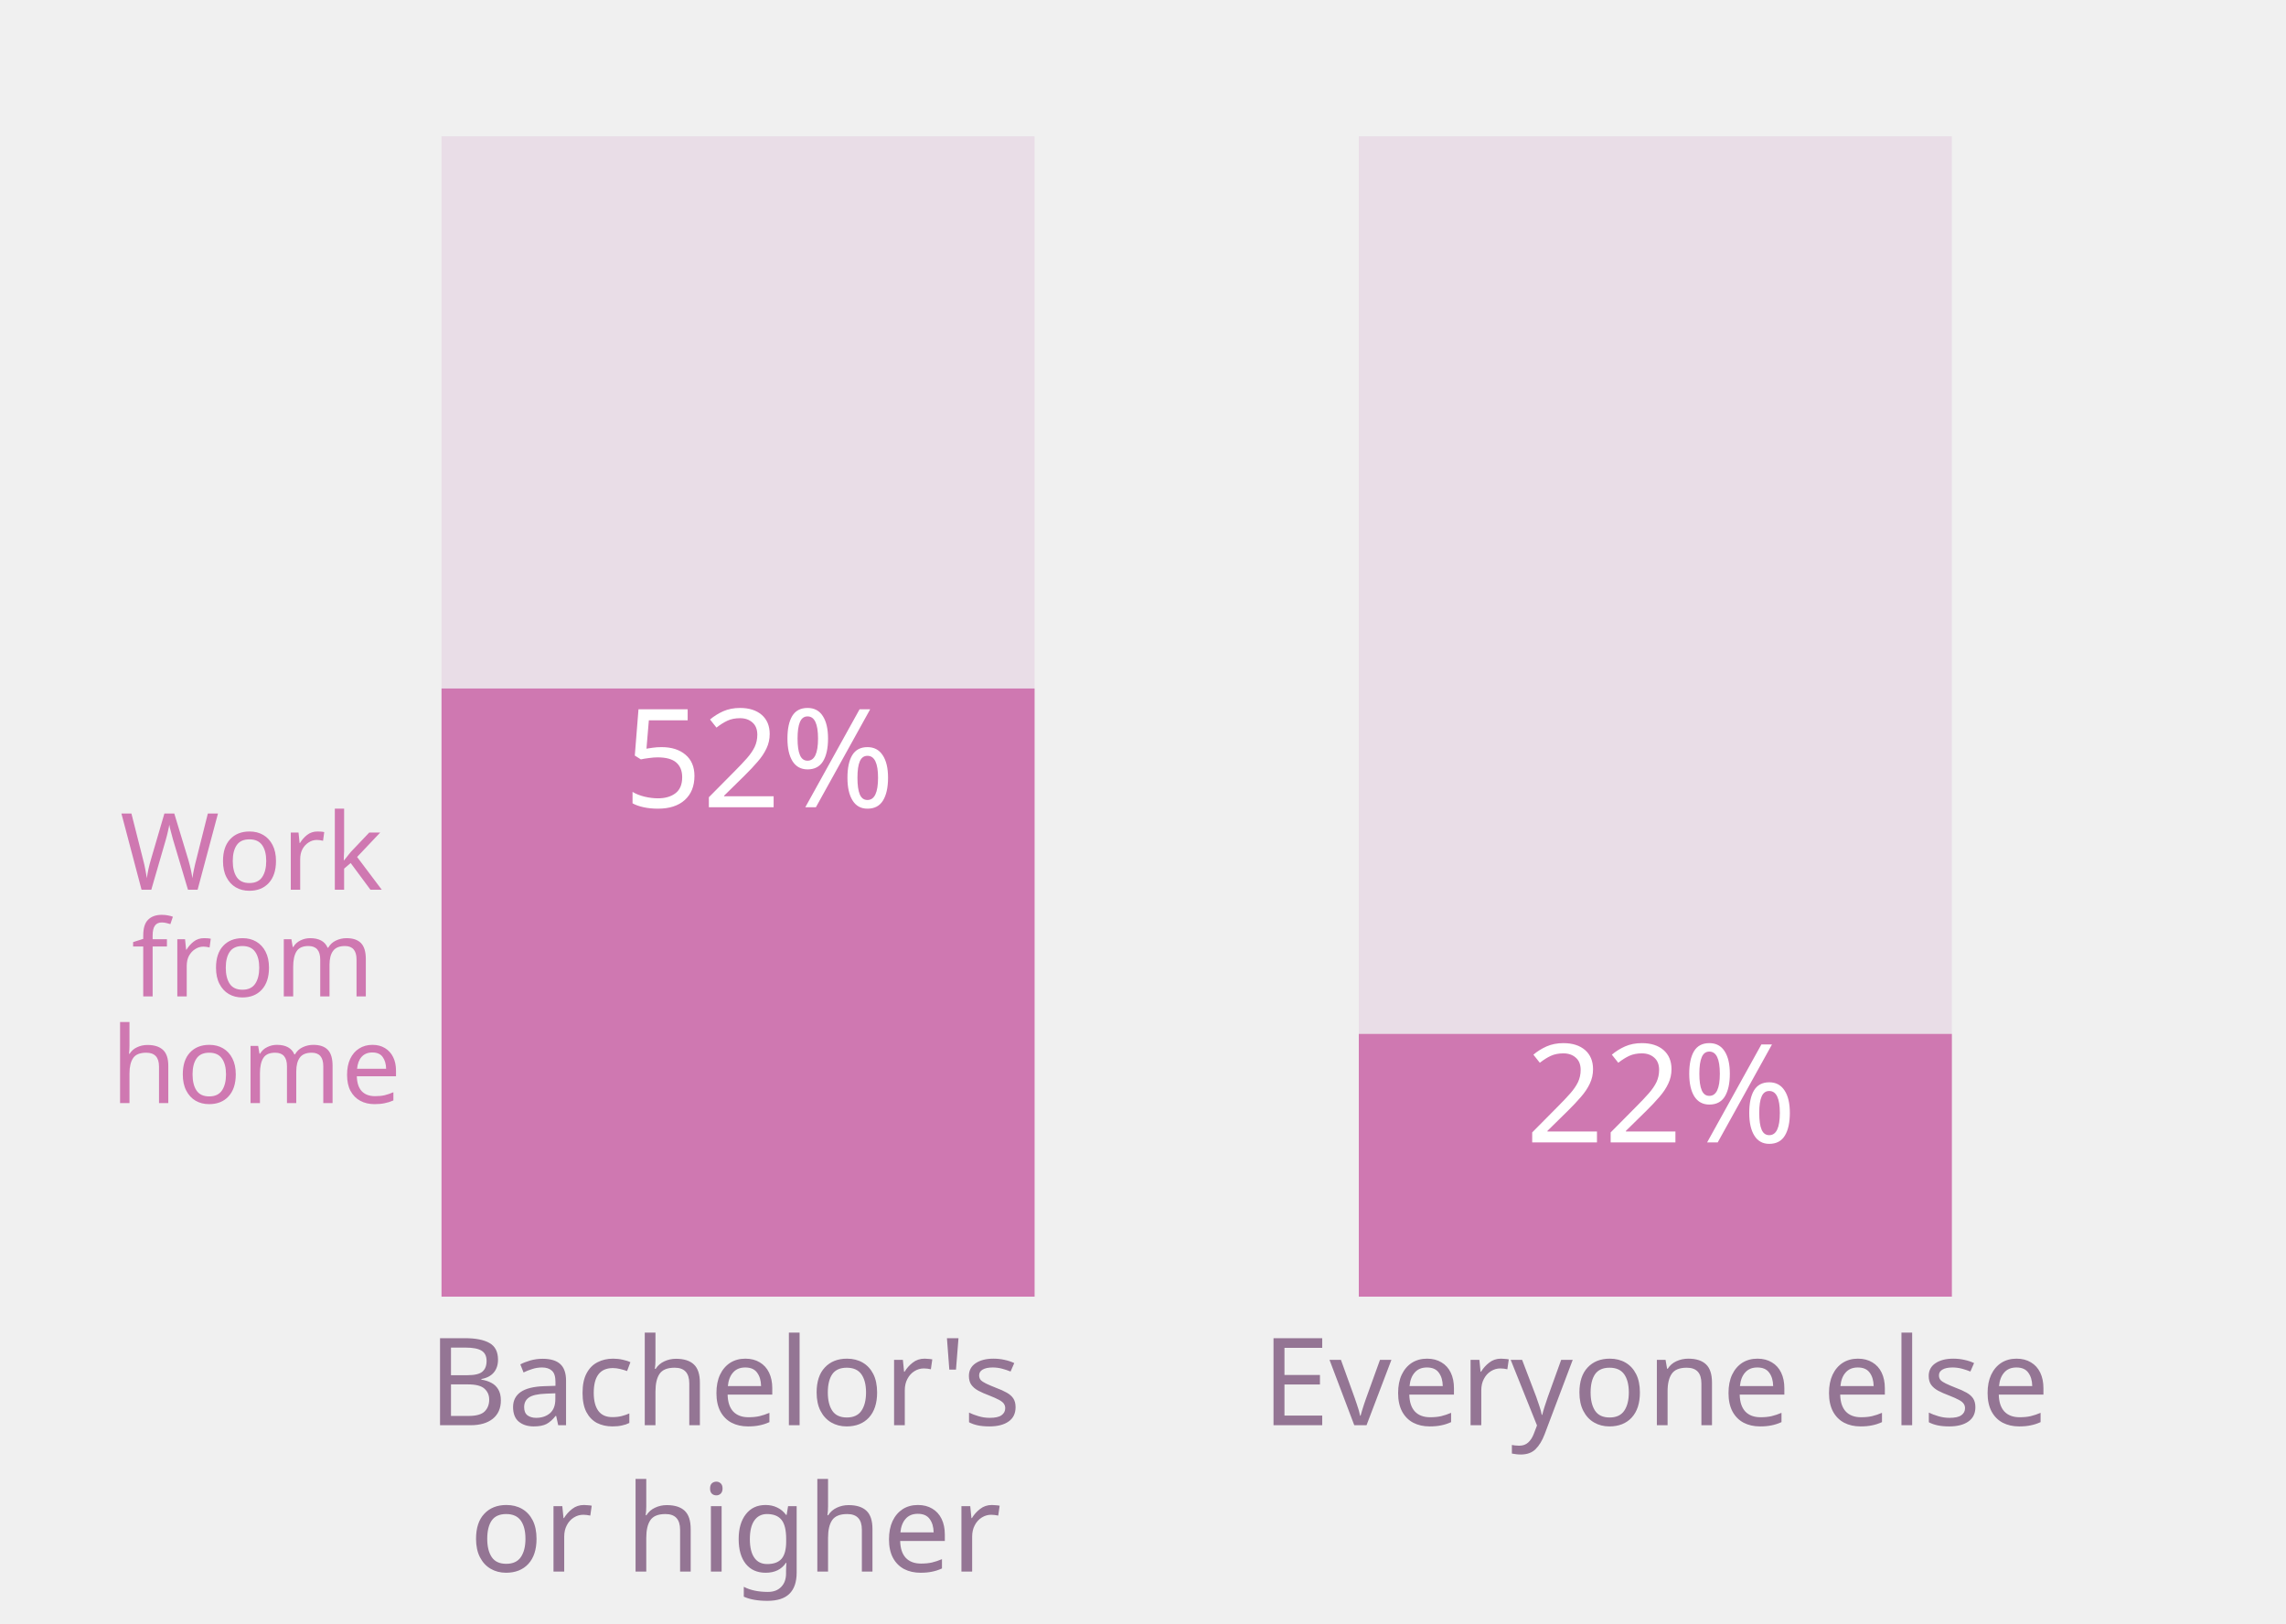
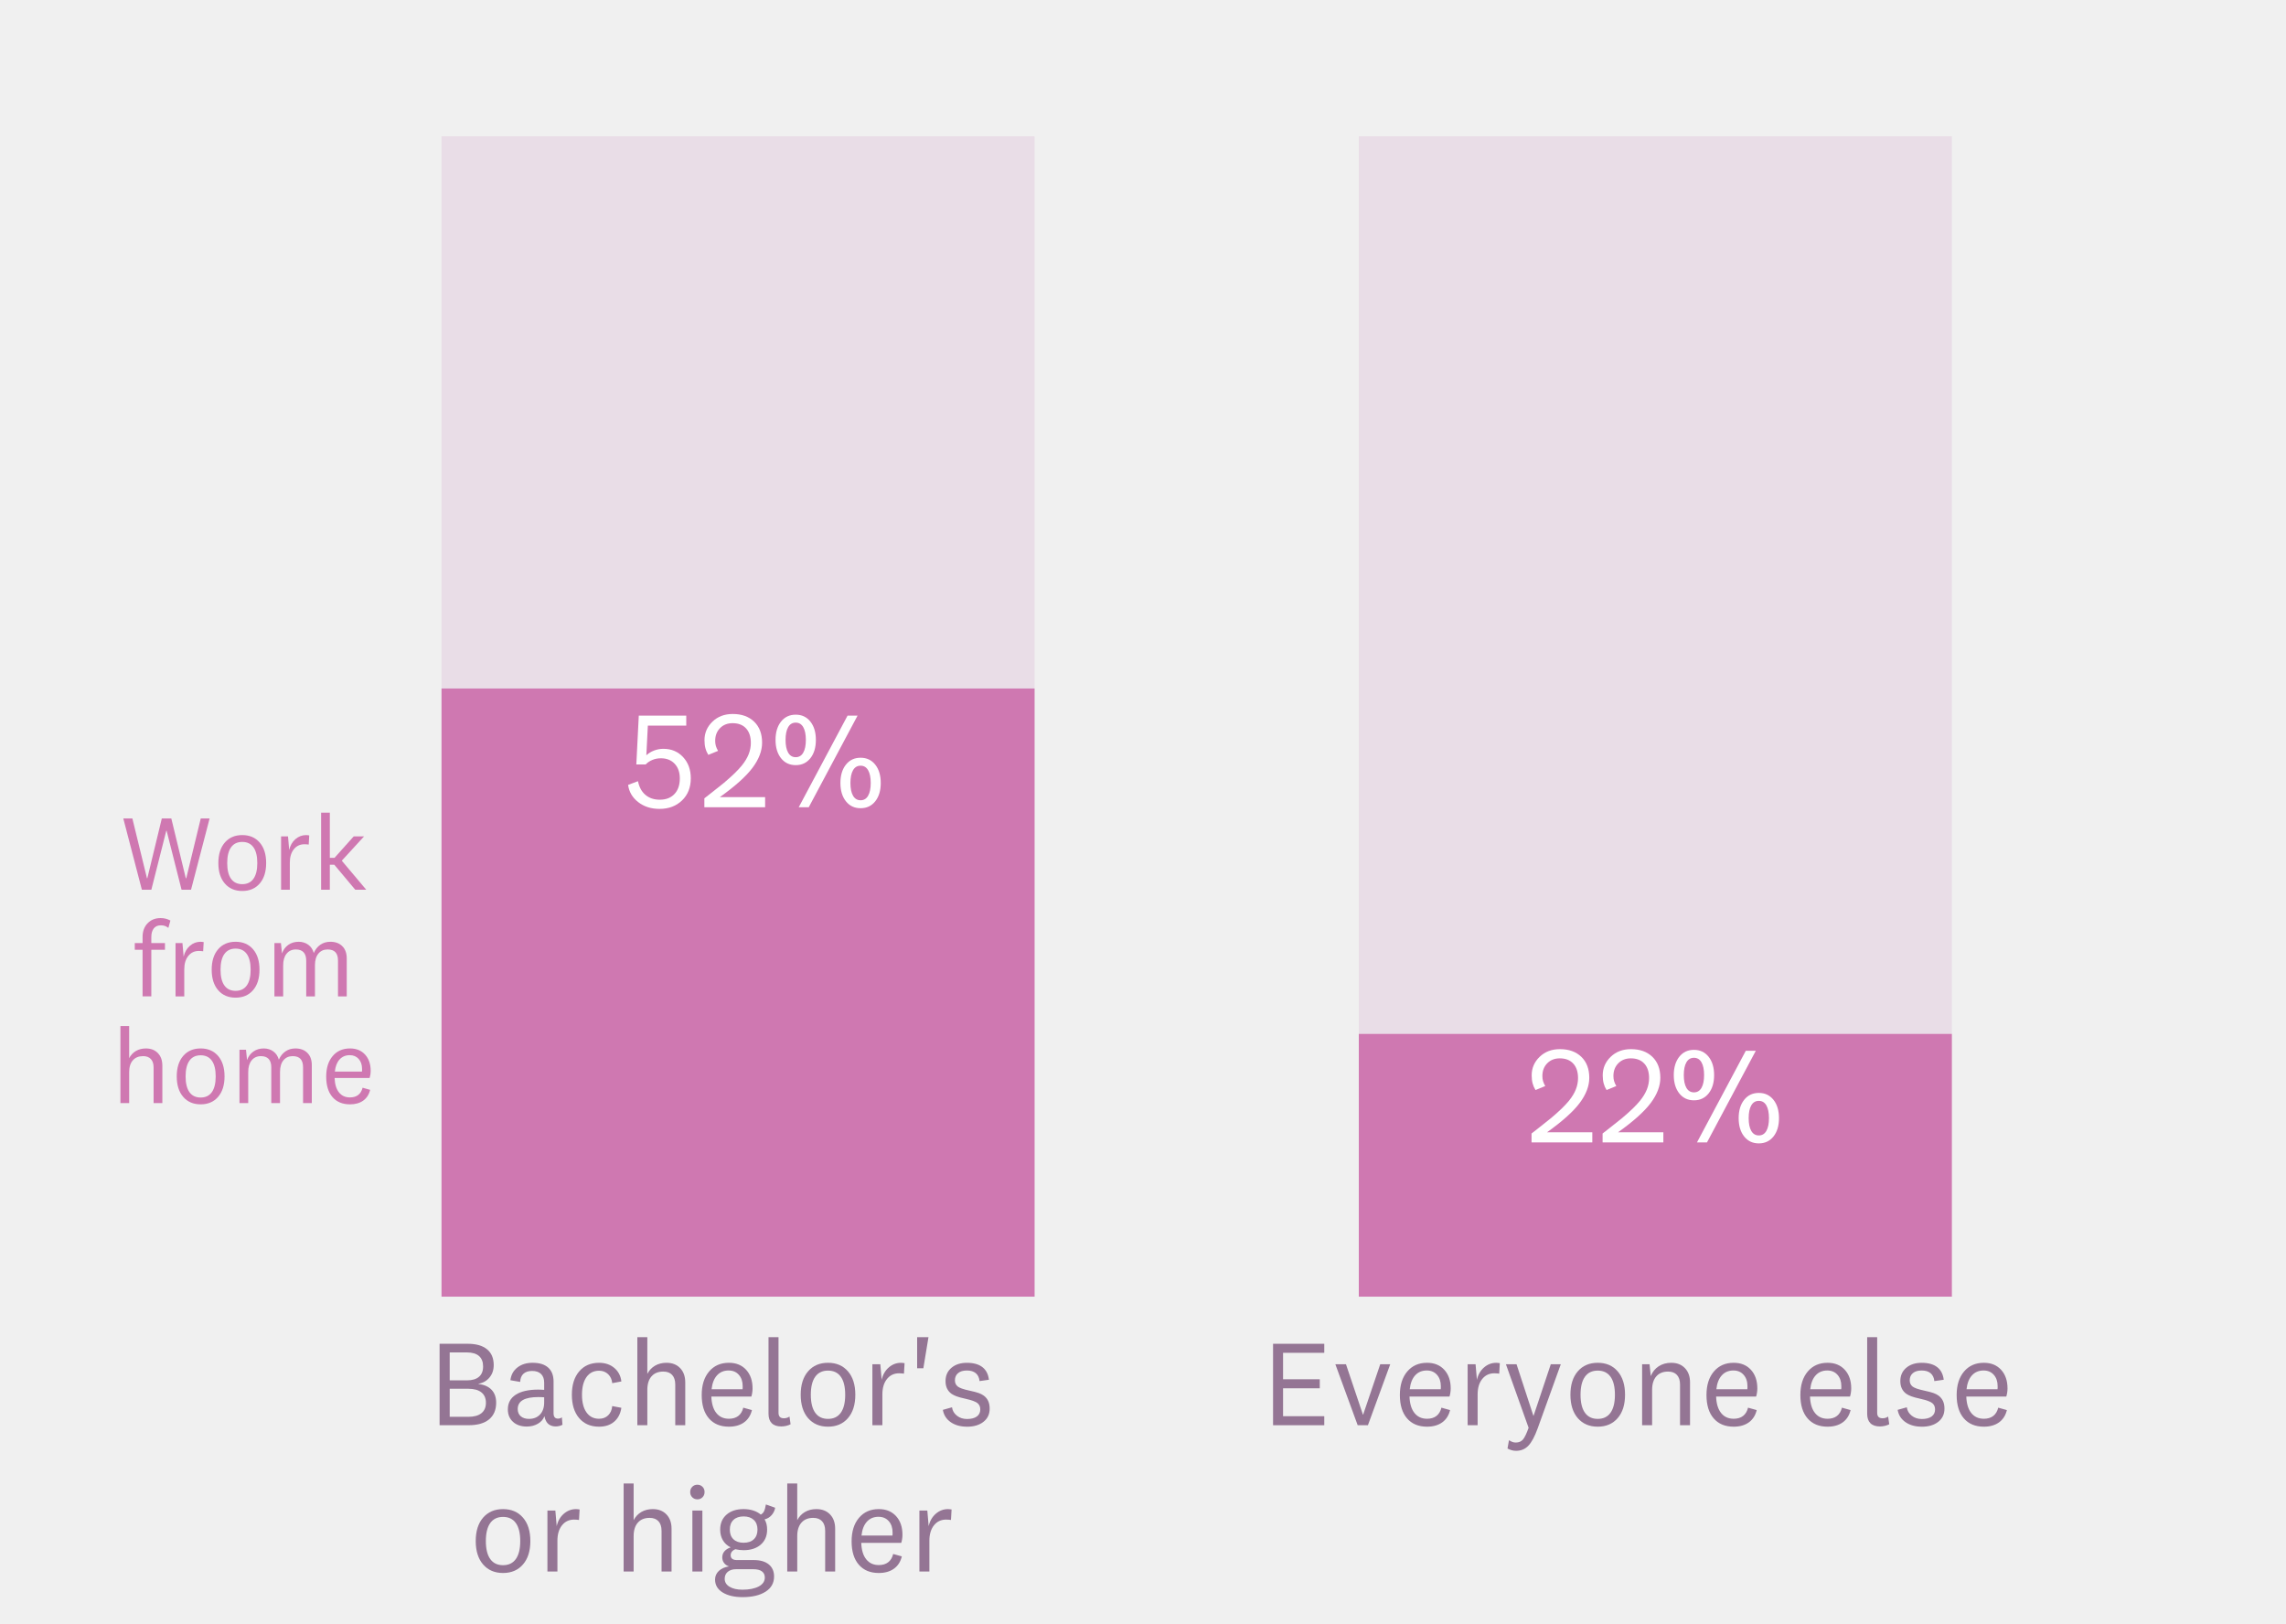
- <svg xmlns="http://www.w3.org/2000/svg" id="uuid-7575dd87-995f-4908-860f-3a6fd206c245" viewBox="0 0 300 213.112">
+ <svg xmlns="http://www.w3.org/2000/svg" id="uuid-0cc5d051-6965-4137-806a-dfa5e6d627b9" viewBox="0 0 300 213.112">
  <defs>
-     <style>@font-face {
- 	font-family: "National2-Regular";
- 	src: url("https://pudding.cool/assets/fonts/national/National2Web-Regular.woff2") format("woff2");
- 	font-weight: 400;
- 	font-style: normal;
- 	font-stretch: normal;
- 	font-display: swap;
- }
- 
- @font-face {
- 	font-family: "National2-Bold";
- 	src: url("https://pudding.cool/assets/fonts/national/National2Web-Bold.woff2") format("woff2");
- 	font-weight: 700;
- 	font-style: normal;
- 	font-stretch: normal;
- 	font-display: swap;
- }.uuid-13f0b1f3-df14-40f8-aa69-8b986b97abdb{fill:#fff;font-size:18px;}.uuid-13f0b1f3-df14-40f8-aa69-8b986b97abdb,.uuid-b0e5a601-4dec-4e1a-a683-3037fee30356,.uuid-02704a30-22bf-4248-bb8c-0917be0bd539{font-family:National2-Regular, 'National 2';}.uuid-9d73466f-86b9-436f-b276-4917fa045a5d{fill:#d2a3cb;}.uuid-9d73466f-86b9-436f-b276-4917fa045a5d,.uuid-3936a5e4-7eae-4137-9b8f-715d2ff3ee7f,.uuid-be9fac71-07ba-4edc-a08e-9cf46bf05b14{stroke-width:0px;}.uuid-002ee8f5-b907-4df2-bd31-3cf112b6b126{opacity:.25;}.uuid-3936a5e4-7eae-4137-9b8f-715d2ff3ee7f{fill:#010101;opacity:0;}.uuid-be9fac71-07ba-4edc-a08e-9cf46bf05b14,.uuid-b0e5a601-4dec-4e1a-a683-3037fee30356{fill:#cf78b1;}.uuid-b0e5a601-4dec-4e1a-a683-3037fee30356{font-size:14px;}.uuid-02704a30-22bf-4248-bb8c-0917be0bd539{fill:#947594;font-size:16px;}</style>
+     <style>.uuid-f2bc56c6-f72c-48a7-9902-05667772441a{fill:#947594;}.uuid-f2bc56c6-f72c-48a7-9902-05667772441a,.uuid-b4dd4b17-5138-4814-a455-f690acff3ac6,.uuid-476cc53c-87d8-417d-957c-76ec392bfd85,.uuid-84f5a656-7b9a-4e15-955f-d4ae323dc809,.uuid-b9f02e4b-2e44-457c-89f1-688d975f73d8{stroke-width:0px;}.uuid-b4dd4b17-5138-4814-a455-f690acff3ac6{fill:#d2a3cb;}.uuid-379b7cb2-6d37-471b-8c9c-8dda135bd294{opacity:.25;}.uuid-476cc53c-87d8-417d-957c-76ec392bfd85{fill:#010101;opacity:0;}.uuid-84f5a656-7b9a-4e15-955f-d4ae323dc809{fill:#cf78b1;}.uuid-b9f02e4b-2e44-457c-89f1-688d975f73d8{fill:#fff;}</style>
  </defs>
-   <g class="uuid-002ee8f5-b907-4df2-bd31-3cf112b6b126">
-     <polygon class="uuid-9d73466f-86b9-436f-b276-4917fa045a5d" points="178.322 170.162 178.322 170.162 256.147 170.162 256.147 170.162 256.147 17.884 256.147 17.884 178.322 17.884 178.322 17.884 178.322 170.162" />
+   <g class="uuid-379b7cb2-6d37-471b-8c9c-8dda135bd294">
+     <polygon class="uuid-b4dd4b17-5138-4814-a455-f690acff3ac6" points="178.322 170.162 178.322 170.162 256.147 170.162 256.147 170.162 256.147 17.884 256.147 17.884 178.322 17.884 178.322 17.884 178.322 170.162" />
  </g>
-   <g class="uuid-002ee8f5-b907-4df2-bd31-3cf112b6b126">
-     <polygon class="uuid-9d73466f-86b9-436f-b276-4917fa045a5d" points="57.944 170.162 57.944 170.162 135.77 170.162 135.77 170.162 135.77 17.884 135.77 17.884 57.944 17.884 57.944 17.884 57.944 170.162" />
+   <g class="uuid-379b7cb2-6d37-471b-8c9c-8dda135bd294">
+     <polygon class="uuid-b4dd4b17-5138-4814-a455-f690acff3ac6" points="57.944 170.162 57.944 170.162 135.77 170.162 135.77 170.162 135.77 17.884 135.77 17.884 57.944 17.884 57.944 17.884 57.944 170.162" />
  </g>
-   <path class="uuid-3936a5e4-7eae-4137-9b8f-715d2ff3ee7f" d="M135.77,175.254v.638h-.56v-78.533c0-.353-.251-.638-.56-.638H59.064c-.309,0-.56.286-.56.638v78.533h-.56v-.638h77.826ZM135.77,176.531H57.384v-79.172h.56-.56c0-1.058.752-1.915,1.68-1.915v.638-.638h75.586v.638-.638c.928,0,1.68.858,1.68,1.915h-.56.56v79.172h-.56" />
-   <polygon class="uuid-be9fac71-07ba-4edc-a08e-9cf46bf05b14" points="57.944 170.162 57.944 170.162 135.77 170.162 135.77 170.162 135.77 90.352 135.77 90.352 57.944 90.352 57.944 90.352 57.944 170.162" />
-   <path class="uuid-3936a5e4-7eae-4137-9b8f-715d2ff3ee7f" d="M256.147,175.254v.638h-.56v-33.201c0-.353-.251-.638-.56-.638h-75.586c-.309,0-.56.286-.56.638v33.201h-.56v-.638h77.826ZM256.147,176.531h-78.385v-33.84h.56-.56c0-1.058.752-1.915,1.68-1.915v.638-.638h75.586v.638-.638c.928,0,1.68.858,1.68,1.915h-.56.56v33.84h-.56" />
-   <polygon class="uuid-be9fac71-07ba-4edc-a08e-9cf46bf05b14" points="178.322 170.162 178.322 170.162 256.147 170.162 256.147 170.162 256.147 135.684 256.147 135.684 178.322 135.684 178.322 135.684 178.322 170.162" />
-   <text class="uuid-02704a30-22bf-4248-bb8c-0917be0bd539" transform="translate(56.19992 187.0338)">
-     <tspan x="0" y="0">Bachelor's</tspan>
-     <tspan x="5.4" y="19.2">or higher</tspan>
-   </text>
-   <text class="uuid-02704a30-22bf-4248-bb8c-0917be0bd539" transform="translate(165.5812 187.0338)">
-     <tspan x="0" y="0">Everyone else</tspan>
-   </text>
-   <text class="uuid-b0e5a601-4dec-4e1a-a683-3037fee30356" transform="translate(15.76202 116.7576)">
-     <tspan x="0" y="0">Work </tspan>
-     <tspan x="1.505" y="14">from </tspan>
-     <tspan x="-1.19" y="28">home</tspan>
-   </text>
-   <text class="uuid-13f0b1f3-df14-40f8-aa69-8b986b97abdb" transform="translate(81.8699 105.9365)">
-     <tspan x="0" y="0">52%</tspan>
-   </text>
-   <text class="uuid-13f0b1f3-df14-40f8-aa69-8b986b97abdb" transform="translate(200.2162 149.9221)">
-     <tspan x="0" y="0">22%</tspan>
-   </text>
+   <path class="uuid-476cc53c-87d8-417d-957c-76ec392bfd85" d="M135.77,175.254v.638h-.56v-78.533c0-.353-.251-.638-.56-.638H59.064c-.309,0-.56.286-.56.638v78.533h-.56v-.638h77.826ZM135.77,176.531H57.384v-79.172h.56-.56c0-1.058.752-1.915,1.68-1.915v.638-.638h75.586v.638-.638c.928,0,1.68.858,1.68,1.915h-.56.56v79.172h-.56" />
+   <polygon class="uuid-84f5a656-7b9a-4e15-955f-d4ae323dc809" points="57.944 170.162 57.944 170.162 135.77 170.162 135.77 170.162 135.77 90.352 135.77 90.352 57.944 90.352 57.944 90.352 57.944 170.162" />
+   <path class="uuid-476cc53c-87d8-417d-957c-76ec392bfd85" d="M256.147,175.254v.638h-.56v-33.201c0-.353-.251-.638-.56-.638h-75.586c-.309,0-.56.286-.56.638v33.201h-.56v-.638h77.826ZM256.147,176.531h-78.385v-33.84h.56-.56c0-1.058.752-1.915,1.68-1.915v.638-.638h75.586v.638-.638c.928,0,1.68.858,1.68,1.915h-.56.56v33.84h-.56" />
+   <polygon class="uuid-84f5a656-7b9a-4e15-955f-d4ae323dc809" points="178.322 170.162 178.322 170.162 256.147 170.162 256.147 170.162 256.147 135.684 256.147 135.684 178.322 135.684 178.322 135.684 178.322 170.162" />
+   <path class="uuid-f2bc56c6-f72c-48a7-9902-05667772441a" d="M64.792,179.146c0,.64-.184,1.182-.552,1.624s-.851.717-1.448.823v.032c.747.086,1.32.339,1.72.76.4.422.601.984.601,1.688,0,.949-.31,1.68-.928,2.192-.619.512-1.51.768-2.673.768h-3.823v-10.688h3.695c1.099,0,1.941.24,2.528.721.587.479.88,1.173.88,2.08ZM61.288,177.482h-2.271v3.664h2.271c.683,0,1.205-.155,1.568-.464.362-.31.544-.763.544-1.36s-.179-1.054-.536-1.368-.883-.472-1.576-.472ZM61.464,182.25h-2.447v3.681h2.447c.747,0,1.317-.158,1.712-.473s.593-.771.593-1.368c0-.597-.198-1.053-.593-1.367-.395-.315-.965-.473-1.712-.473Z" />
+   <path class="uuid-f2bc56c6-f72c-48a7-9902-05667772441a" d="M69.911,178.841c.886,0,1.562.211,2.032.633.47.421.704,1.031.704,1.832v4.159c0,.235.048.411.145.528.096.117.245.176.447.176.086,0,.176-.016.272-.048.096-.032.17-.074.224-.128l.08.976c-.096.064-.227.118-.392.16-.166.043-.328.064-.488.064-.299,0-.558-.062-.776-.185-.219-.122-.387-.301-.504-.535-.043-.086-.082-.179-.12-.28-.037-.102-.066-.216-.088-.344-.149.416-.438.746-.863.991-.427.246-.912.368-1.456.368-.747,0-1.348-.205-1.801-.616-.453-.41-.68-.957-.68-1.64,0-.832.344-1.472,1.032-1.92.688-.448,1.683-.672,2.983-.672.064,0,.146.003.248.008.102.006.27.014.504.024v-.944c0-.49-.136-.869-.407-1.136-.272-.267-.664-.4-1.177-.4-.49,0-.869.123-1.136.368s-.41.603-.432,1.072l-1.28-.225c.085-.704.393-1.261.92-1.672.528-.41,1.197-.616,2.008-.616ZM69.431,186.202c.597,0,1.077-.192,1.439-.576.363-.384.544-.912.544-1.584v-.672c-.139-.011-.271-.019-.399-.024-.128-.005-.246-.008-.353-.008-.917,0-1.6.131-2.048.393-.447.261-.672.653-.672,1.176,0,.405.134.723.4.952s.629.344,1.088.344Z" />
+   <path class="uuid-f2bc56c6-f72c-48a7-9902-05667772441a" d="M78.616,187.226c-1.1,0-1.969-.374-2.608-1.12-.64-.747-.96-1.771-.96-3.072,0-1.29.32-2.312.96-3.064.64-.752,1.509-1.128,2.608-1.128.8,0,1.466.225,2,.673.533.447.842,1.039.928,1.775l-1.2.225c-.043-.48-.222-.872-.536-1.177-.314-.304-.712-.456-1.191-.456-.704,0-1.254.278-1.648.832-.395.555-.592,1.328-.592,2.32s.197,1.766.592,2.32.944.832,1.648.832c.49,0,.89-.152,1.199-.456.31-.305.485-.707.528-1.208l1.2.224c-.117.779-.432,1.387-.944,1.824-.512.438-1.173.656-1.983.656Z" />
+   <path class="uuid-f2bc56c6-f72c-48a7-9902-05667772441a" d="M83.639,175.482h1.312v4.815c.245-.469.584-.829,1.017-1.08.432-.25.93-.376,1.496-.376.746,0,1.344.232,1.792.696.447.464.672,1.091.672,1.88v5.616h-1.312v-5.344c0-.544-.136-.963-.408-1.256-.271-.294-.658-.44-1.159-.44-.662,0-1.177.208-1.544.624-.368.416-.553,1.008-.553,1.776v4.64h-1.312v-11.552Z" />
+   <path class="uuid-f2bc56c6-f72c-48a7-9902-05667772441a" d="M95.656,186.186c.501,0,.911-.123,1.231-.368s.539-.608.656-1.088l1.136.319c-.171.704-.518,1.243-1.04,1.616s-1.184.561-1.983.561c-1.12,0-1.995-.363-2.624-1.089-.63-.725-.944-1.749-.944-3.071,0-1.291.322-2.317.968-3.08s1.512-1.145,2.601-1.145c.949,0,1.703.308,2.264.92.56.614.84,1.427.84,2.44,0,.203-.016.4-.048.592-.032.192-.069.353-.112.48h-5.248c.032.928.248,1.646.648,2.151.399.507.952.761,1.656.761ZM95.624,179.85c-.63,0-1.139.213-1.528.64s-.627,1.035-.712,1.824h4.064c.01-.054.016-.109.016-.168v-.248c0-.608-.168-1.102-.504-1.48-.336-.378-.781-.567-1.336-.567Z" />
+   <path class="uuid-f2bc56c6-f72c-48a7-9902-05667772441a" d="M102.886,186.122c.129,0,.254-.019.377-.056.122-.037.236-.094.344-.168l.144,1.008c-.149.085-.336.154-.56.208-.225.053-.443.08-.656.08-.555,0-.974-.142-1.256-.424-.283-.283-.424-.696-.424-1.24v-10.048h1.312v9.903c0,.257.059.443.176.561s.299.176.544.176Z" />
+   <path class="uuid-f2bc56c6-f72c-48a7-9902-05667772441a" d="M108.663,178.841c1.099,0,1.971.374,2.616,1.12.646.747.968,1.771.968,3.072,0,1.302-.322,2.325-.968,3.072-.646.746-1.518,1.12-2.616,1.12s-1.971-.374-2.616-1.12c-.646-.747-.968-1.771-.968-3.072,0-1.301.322-2.325.968-3.072.646-.746,1.518-1.12,2.616-1.12ZM108.663,186.202c.736,0,1.296-.27,1.68-.808.385-.539.576-1.325.576-2.36,0-1.034-.191-1.821-.576-2.36-.384-.538-.943-.808-1.68-.808s-1.296.27-1.68.808c-.385.539-.576,1.326-.576,2.36,0,1.035.191,1.821.576,2.36.384.538.943.808,1.68.808Z" />
+   <path class="uuid-f2bc56c6-f72c-48a7-9902-05667772441a" d="M114.487,187.034v-8h1.04l.176,2.048c.149-.672.458-1.213.928-1.624.47-.41,1.008-.616,1.616-.616.074,0,.152.006.232.017s.157.021.231.032l-.08,1.376c-.063-.011-.154-.021-.271-.032-.118-.011-.24-.017-.368-.017-.661,0-1.192.251-1.592.752-.4.502-.601,1.174-.601,2.017v4.048h-1.312Z" />
+   <path class="uuid-f2bc56c6-f72c-48a7-9902-05667772441a" d="M121.175,179.562h-.815v-4.08h1.487l-.672,4.08Z" />
+   <path class="uuid-f2bc56c6-f72c-48a7-9902-05667772441a" d="M126.903,187.226c-.854,0-1.565-.197-2.137-.593-.57-.395-.914-.933-1.031-1.615l1.199-.336c.064.447.28.815.648,1.104s.808.432,1.32.432c.554,0,.983-.108,1.288-.327.304-.219.455-.531.455-.937,0-.341-.119-.613-.359-.816-.24-.202-.766-.394-1.576-.575-.533-.117-.926-.225-1.176-.32-.251-.096-.467-.202-.648-.32-.267-.191-.467-.426-.6-.704-.134-.276-.2-.603-.2-.976,0-.726.259-1.307.776-1.744.517-.438,1.191-.656,2.023-.656.875,0,1.555.189,2.04.568s.771.931.856,1.656l-1.232.176c-.043-.448-.205-.792-.488-1.032-.282-.24-.674-.359-1.176-.359-.49,0-.875.114-1.151.344-.278.229-.416.547-.416.952,0,.33.117.595.352.792s.752.381,1.552.552c.544.117.944.222,1.2.312.256.091.475.2.656.328.267.192.467.43.6.712.134.283.2.622.2,1.017,0,.726-.271,1.302-.816,1.728-.544.427-1.264.641-2.159.641Z" />
+   <path class="uuid-f2bc56c6-f72c-48a7-9902-05667772441a" d="M66.016,198.042c1.099,0,1.971.374,2.616,1.12.646.747.968,1.771.968,3.072,0,1.302-.322,2.325-.968,3.072-.646.746-1.518,1.12-2.616,1.12s-1.971-.374-2.616-1.12c-.646-.747-.968-1.771-.968-3.072,0-1.301.322-2.325.968-3.072.646-.746,1.518-1.12,2.616-1.12ZM66.016,205.402c.736,0,1.296-.27,1.68-.808.385-.539.576-1.325.576-2.36,0-1.034-.191-1.821-.576-2.36-.384-.538-.943-.808-1.68-.808s-1.296.27-1.68.808c-.385.539-.576,1.326-.576,2.36,0,1.035.191,1.821.576,2.36.384.538.943.808,1.68.808Z" />
+   <path class="uuid-f2bc56c6-f72c-48a7-9902-05667772441a" d="M71.841,206.234v-8h1.04l.176,2.048c.149-.672.458-1.213.928-1.624.47-.41,1.008-.616,1.616-.616.074,0,.152.006.232.017s.157.021.231.032l-.08,1.376c-.063-.011-.154-.021-.271-.032-.118-.011-.24-.017-.368-.017-.661,0-1.192.251-1.592.752-.4.502-.601,1.174-.601,2.017v4.048h-1.312Z" />
+   <path class="uuid-f2bc56c6-f72c-48a7-9902-05667772441a" d="M81.841,194.682h1.312v4.815c.245-.469.584-.829,1.017-1.08.432-.25.93-.376,1.496-.376.746,0,1.344.232,1.792.696.447.464.672,1.091.672,1.88v5.616h-1.312v-5.344c0-.544-.136-.963-.408-1.256-.271-.294-.658-.44-1.159-.44-.662,0-1.177.208-1.544.624-.368.416-.553,1.008-.553,1.776v4.64h-1.312v-11.552Z" />
+   <path class="uuid-f2bc56c6-f72c-48a7-9902-05667772441a" d="M91.52,194.842c.266,0,.49.091.672.271.181.182.271.411.271.688s-.091.507-.271.688c-.182.182-.406.272-.672.272-.268,0-.491-.091-.673-.272-.181-.181-.271-.41-.271-.688s.091-.507.271-.688c.182-.181.405-.271.673-.271ZM90.864,206.234v-8h1.312v8h-1.312Z" />
+   <path class="uuid-f2bc56c6-f72c-48a7-9902-05667772441a" d="M101.584,206.89c0,.853-.373,1.517-1.12,1.992-.747.474-1.749.712-3.008.712-1.088,0-1.963-.206-2.624-.616-.661-.411-.992-.974-.992-1.688,0-.447.165-.826.496-1.136.33-.31.773-.507,1.328-.592-.277-.096-.493-.248-.648-.456-.154-.208-.231-.45-.231-.729,0-.309.096-.575.288-.8.191-.224.464-.395.815-.512-.447-.224-.789-.536-1.023-.936-.235-.4-.353-.867-.353-1.4,0-.821.277-1.475.832-1.96s1.302-.729,2.24-.729c.459,0,.88.062,1.264.185.385.123.715.302.992.536.171-.086.307-.219.408-.4s.189-.49.264-.928l1.216.432c-.063.374-.224.702-.479.984s-.561.461-.912.536c.117.191.202.399.256.624.054.224.08.464.08.72,0,.832-.28,1.49-.84,1.976s-1.31.729-2.248.729c-.182,0-.362-.011-.544-.032s-.363-.053-.544-.096c-.203.085-.354.194-.456.328-.102.133-.152.29-.152.472,0,.203.069.357.208.464s.342.16.608.16h2.224c.843,0,1.496.189,1.96.568.464.378.696.909.696,1.592ZM95.103,207.178c0,.447.214.8.641,1.056s.986.384,1.68.384c.896,0,1.61-.142,2.145-.424.533-.282.8-.675.8-1.176,0-.353-.128-.622-.384-.809-.257-.187-.63-.279-1.12-.279h-2.272c-.448,0-.808.111-1.08.336-.271.224-.408.527-.408.912ZM97.584,199.002c-.565,0-1.008.152-1.328.456-.32.305-.479.729-.479,1.272s.159.968.479,1.271c.32.305.763.456,1.328.456.576,0,1.024-.151,1.344-.456.32-.304.48-.728.48-1.271s-.163-.968-.488-1.272c-.325-.304-.771-.456-1.336-.456Z" />
+   <path class="uuid-f2bc56c6-f72c-48a7-9902-05667772441a" d="M103.312,194.682h1.312v4.815c.245-.469.584-.829,1.017-1.08.432-.25.93-.376,1.496-.376.746,0,1.344.232,1.792.696.447.464.672,1.091.672,1.88v5.616h-1.312v-5.344c0-.544-.136-.963-.408-1.256-.271-.294-.658-.44-1.159-.44-.662,0-1.177.208-1.544.624-.368.416-.553,1.008-.553,1.776v4.64h-1.312v-11.552Z" />
+   <path class="uuid-f2bc56c6-f72c-48a7-9902-05667772441a" d="M115.328,205.386c.501,0,.911-.123,1.231-.368s.539-.608.656-1.088l1.136.319c-.171.704-.518,1.243-1.04,1.616s-1.184.561-1.983.561c-1.12,0-1.995-.363-2.624-1.089-.63-.725-.944-1.749-.944-3.071,0-1.291.322-2.317.968-3.08s1.512-1.145,2.601-1.145c.949,0,1.703.308,2.264.92.56.614.84,1.427.84,2.44,0,.203-.016.4-.048.592-.032.192-.069.353-.112.48h-5.248c.032.928.248,1.646.648,2.151.399.507.952.761,1.656.761ZM115.296,199.05c-.63,0-1.139.213-1.528.64s-.627,1.035-.712,1.824h4.064c.01-.054.016-.109.016-.168v-.248c0-.608-.168-1.102-.504-1.48-.336-.378-.781-.567-1.336-.567Z" />
+   <path class="uuid-f2bc56c6-f72c-48a7-9902-05667772441a" d="M120.656,206.234v-8h1.04l.176,2.048c.149-.672.458-1.213.928-1.624.47-.41,1.008-.616,1.616-.616.074,0,.152.006.232.017s.157.021.231.032l-.08,1.376c-.063-.011-.154-.021-.271-.032-.118-.011-.24-.017-.368-.017-.661,0-1.192.251-1.592.752-.4.502-.601,1.174-.601,2.017v4.048h-1.312Z" />
+   <path class="uuid-f2bc56c6-f72c-48a7-9902-05667772441a" d="M168.381,185.85h5.408v1.184h-6.72v-10.688h6.72v1.185h-5.408v3.472h4.816v1.185h-4.816v3.664Z" />
+   <path class="uuid-f2bc56c6-f72c-48a7-9902-05667772441a" d="M176.637,179.034l2.224,6.608h.032l2.24-6.608h1.312l-2.928,8h-1.344l-2.929-8h1.393Z" />
+   <path class="uuid-f2bc56c6-f72c-48a7-9902-05667772441a" d="M187.277,186.186c.501,0,.911-.123,1.231-.368s.539-.608.656-1.088l1.136.319c-.171.704-.518,1.243-1.04,1.616s-1.184.561-1.983.561c-1.12,0-1.995-.363-2.624-1.089-.63-.725-.944-1.749-.944-3.071,0-1.291.322-2.317.968-3.08s1.512-1.145,2.601-1.145c.949,0,1.703.308,2.264.92.56.614.84,1.427.84,2.44,0,.203-.016.4-.048.592-.032.192-.069.353-.112.48h-5.248c.032.928.248,1.646.648,2.151.399.507.952.761,1.656.761ZM187.245,179.85c-.63,0-1.139.213-1.528.64s-.627,1.035-.712,1.824h4.064c.01-.054.016-.109.016-.168v-.248c0-.608-.168-1.102-.504-1.48-.336-.378-.781-.567-1.336-.567Z" />
+   <path class="uuid-f2bc56c6-f72c-48a7-9902-05667772441a" d="M192.604,187.034v-8h1.04l.176,2.048c.149-.672.458-1.213.928-1.624.47-.41,1.008-.616,1.616-.616.074,0,.152.006.232.017s.157.021.231.032l-.08,1.376c-.063-.011-.154-.021-.271-.032-.118-.011-.24-.017-.368-.017-.661,0-1.192.251-1.592.752-.4.502-.601,1.174-.601,2.017v4.048h-1.312Z" />
+   <path class="uuid-f2bc56c6-f72c-48a7-9902-05667772441a" d="M201.228,185.786h.032l2.256-6.752h1.312l-3.04,8.432c-.384,1.057-.789,1.809-1.216,2.257-.427.447-.966.672-1.616.672-.191,0-.384-.027-.576-.08-.191-.054-.373-.128-.544-.225l.192-1.088c.213.128.381.211.504.248s.253.057.392.057c.395,0,.704-.129.929-.385.224-.256.475-.773.752-1.552l-2.977-8.336h1.393l2.208,6.752Z" />
+   <path class="uuid-f2bc56c6-f72c-48a7-9902-05667772441a" d="M209.676,178.841c1.099,0,1.971.374,2.616,1.12.646.747.968,1.771.968,3.072,0,1.302-.322,2.325-.968,3.072-.646.746-1.518,1.12-2.616,1.12s-1.971-.374-2.616-1.12c-.646-.747-.968-1.771-.968-3.072,0-1.301.322-2.325.968-3.072.646-.746,1.518-1.12,2.616-1.12ZM209.676,186.202c.736,0,1.296-.27,1.68-.808.385-.539.576-1.325.576-2.36,0-1.034-.191-1.821-.576-2.36-.384-.538-.943-.808-1.68-.808s-1.296.27-1.68.808c-.385.539-.576,1.326-.576,2.36,0,1.035.191,1.821.576,2.36.384.538.943.808,1.68.808Z" />
+   <path class="uuid-f2bc56c6-f72c-48a7-9902-05667772441a" d="M215.501,179.034h.976l.16,1.552c.224-.555.57-.983,1.04-1.288.47-.304,1.019-.456,1.648-.456.746,0,1.344.232,1.792.696.447.464.672,1.091.672,1.88v5.616h-1.312v-5.344c0-.544-.136-.963-.408-1.256-.271-.294-.658-.44-1.159-.44-.662,0-1.177.208-1.544.624-.368.416-.553,1.008-.553,1.776v4.64h-1.312v-8Z" />
+   <path class="uuid-f2bc56c6-f72c-48a7-9902-05667772441a" d="M227.516,186.186c.501,0,.911-.123,1.231-.368s.539-.608.656-1.088l1.136.319c-.171.704-.518,1.243-1.04,1.616s-1.184.561-1.983.561c-1.12,0-1.995-.363-2.624-1.089-.63-.725-.944-1.749-.944-3.071,0-1.291.322-2.317.968-3.08s1.512-1.145,2.601-1.145c.949,0,1.703.308,2.264.92.56.614.84,1.427.84,2.44,0,.203-.016.4-.048.592-.032.192-.069.353-.112.48h-5.248c.032.928.248,1.646.648,2.151.399.507.952.761,1.656.761ZM227.484,179.85c-.63,0-1.139.213-1.528.64s-.627,1.035-.712,1.824h4.064c.01-.054.016-.109.016-.168v-.248c0-.608-.168-1.102-.504-1.48-.336-.378-.781-.567-1.336-.567Z" />
+   <path class="uuid-f2bc56c6-f72c-48a7-9902-05667772441a" d="M239.837,186.186c.501,0,.911-.123,1.231-.368s.539-.608.656-1.088l1.136.319c-.171.704-.518,1.243-1.04,1.616s-1.184.561-1.983.561c-1.12,0-1.995-.363-2.624-1.089-.63-.725-.944-1.749-.944-3.071,0-1.291.322-2.317.968-3.08s1.512-1.145,2.601-1.145c.949,0,1.703.308,2.264.92.56.614.84,1.427.84,2.44,0,.203-.016.4-.048.592-.032.192-.069.353-.112.48h-5.248c.032.928.248,1.646.648,2.151.399.507.952.761,1.656.761ZM239.804,179.85c-.63,0-1.139.213-1.528.64s-.627,1.035-.712,1.824h4.064c.01-.054.016-.109.016-.168v-.248c0-.608-.168-1.102-.504-1.48-.336-.378-.781-.567-1.336-.567Z" />
+   <path class="uuid-f2bc56c6-f72c-48a7-9902-05667772441a" d="M247.067,186.122c.129,0,.254-.019.377-.056.122-.037.236-.094.344-.168l.144,1.008c-.149.085-.336.154-.56.208-.225.053-.443.08-.656.08-.555,0-.974-.142-1.256-.424-.283-.283-.424-.696-.424-1.24v-10.048h1.312v9.903c0,.257.059.443.176.561s.299.176.544.176Z" />
+   <path class="uuid-f2bc56c6-f72c-48a7-9902-05667772441a" d="M252.204,187.226c-.854,0-1.565-.197-2.137-.593-.57-.395-.914-.933-1.031-1.615l1.199-.336c.064.447.28.815.648,1.104s.808.432,1.32.432c.554,0,.983-.108,1.288-.327.304-.219.455-.531.455-.937,0-.341-.119-.613-.359-.816-.24-.202-.766-.394-1.576-.575-.533-.117-.926-.225-1.176-.32-.251-.096-.467-.202-.648-.32-.267-.191-.467-.426-.6-.704-.134-.276-.2-.603-.2-.976,0-.726.259-1.307.776-1.744.517-.438,1.191-.656,2.023-.656.875,0,1.555.189,2.04.568s.771.931.856,1.656l-1.232.176c-.043-.448-.205-.792-.488-1.032-.282-.24-.674-.359-1.176-.359-.49,0-.875.114-1.151.344-.278.229-.416.547-.416.952,0,.33.117.595.352.792s.752.381,1.552.552c.544.117.944.222,1.2.312.256.091.475.2.656.328.267.192.467.43.6.712.134.283.2.622.2,1.017,0,.726-.271,1.302-.816,1.728-.544.427-1.264.641-2.159.641Z" />
+   <path class="uuid-f2bc56c6-f72c-48a7-9902-05667772441a" d="M260.348,186.186c.501,0,.911-.123,1.231-.368s.539-.608.656-1.088l1.136.319c-.171.704-.518,1.243-1.04,1.616s-1.184.561-1.983.561c-1.12,0-1.995-.363-2.624-1.089-.63-.725-.944-1.749-.944-3.071,0-1.291.322-2.317.968-3.08s1.512-1.145,2.601-1.145c.949,0,1.703.308,2.264.92.56.614.84,1.427.84,2.44,0,.203-.016.4-.048.592-.032.192-.069.353-.112.48h-5.248c.032.928.248,1.646.648,2.151.399.507.952.761,1.656.761ZM260.316,179.85c-.63,0-1.139.213-1.528.64s-.627,1.035-.712,1.824h4.064c.01-.054.016-.109.016-.168v-.248c0-.608-.168-1.102-.504-1.48-.336-.378-.781-.567-1.336-.567Z" />
+   <path class="uuid-84f5a656-7b9a-4e15-955f-d4ae323dc809" d="M19.333,115.259l1.903-7.854h1.246l1.904,7.854h.056l1.904-7.854h1.162l-2.437,9.352h-1.245l-1.961-7.742h-.042l-1.96,7.742h-1.245l-2.437-9.352h1.19l1.918,7.854h.042Z" />
+   <path class="uuid-84f5a656-7b9a-4e15-955f-d4ae323dc809" d="M31.793,109.589c.961,0,1.724.327,2.289.98.564.653.847,1.549.847,2.688s-.282,2.035-.847,2.688c-.565.653-1.328.979-2.289.979-.962,0-1.725-.326-2.289-.979-.565-.653-.848-1.55-.848-2.688s.282-2.034.848-2.688c.564-.653,1.327-.98,2.289-.98ZM31.793,116.03c.644,0,1.134-.235,1.47-.707s.504-1.16.504-2.065-.168-1.594-.504-2.064c-.336-.472-.826-.707-1.47-.707-.645,0-1.134.235-1.471.707-.336.471-.504,1.159-.504,2.064s.168,1.594.504,2.065c.337.472.826.707,1.471.707Z" />
+   <path class="uuid-84f5a656-7b9a-4e15-955f-d4ae323dc809" d="M36.888,116.757v-7h.909l.154,1.792c.131-.588.401-1.062.812-1.421.41-.359.882-.539,1.414-.539.064,0,.133.005.202.015.07.009.138.019.203.027l-.069,1.204c-.057-.009-.136-.019-.238-.028-.103-.009-.21-.014-.322-.014-.579,0-1.043.22-1.393.658-.351.438-.525,1.026-.525,1.764v3.542h-1.147Z" />
+   <path class="uuid-84f5a656-7b9a-4e15-955f-d4ae323dc809" d="M47.78,109.757l-2.926,3.192,3.206,3.808h-1.442l-2.744-3.275h-.588v3.275h-1.147v-10.107h1.147v5.922h.616l2.52-2.814h1.358Z" />
+   <path class="uuid-84f5a656-7b9a-4e15-955f-d4ae323dc809" d="M18.71,130.757v-6.118h-1.022v-.882h1.022v-.798c0-.737.219-1.335.657-1.792.439-.457,1.009-.686,1.708-.686.225,0,.441.025.651.076.21.052.422.134.637.245l-.266.967c-.159-.122-.312-.208-.462-.26-.149-.051-.327-.077-.532-.077-.401,0-.709.136-.924.406-.215.271-.322.653-.322,1.148v.77h1.792v.882h-1.792v6.118h-1.147Z" />
+   <path class="uuid-84f5a656-7b9a-4e15-955f-d4ae323dc809" d="M23.036,130.757v-7h.909l.154,1.792c.131-.588.401-1.062.812-1.421.41-.359.882-.539,1.414-.539.064,0,.133.005.202.015.07.009.138.019.203.027l-.069,1.204c-.057-.009-.136-.019-.238-.028-.103-.009-.21-.014-.322-.014-.579,0-1.043.22-1.393.658-.351.438-.525,1.026-.525,1.764v3.542h-1.147Z" />
+   <path class="uuid-84f5a656-7b9a-4e15-955f-d4ae323dc809" d="M30.918,123.589c.961,0,1.724.327,2.289.98.564.653.847,1.549.847,2.688s-.282,2.035-.847,2.688c-.565.653-1.328.979-2.289.979-.962,0-1.725-.326-2.289-.979-.565-.653-.848-1.55-.848-2.688s.282-2.034.848-2.688c.564-.653,1.327-.98,2.289-.98ZM30.918,130.03c.644,0,1.134-.235,1.47-.707s.504-1.16.504-2.065-.168-1.594-.504-2.064c-.336-.472-.826-.707-1.47-.707-.645,0-1.134.235-1.471.707-.336.471-.504,1.159-.504,2.064s.168,1.594.504,2.065c.337.472.826.707,1.471.707Z" />
+   <path class="uuid-84f5a656-7b9a-4e15-955f-d4ae323dc809" d="M39.177,123.589c.494,0,.919.129,1.273.385.354.257.598.619.729,1.085.205-.466.494-.828.867-1.085.374-.256.808-.385,1.303-.385.662,0,1.188.194,1.574.581.388.388.581.922.581,1.604v4.983h-1.147v-4.689c0-.495-.112-.863-.336-1.106-.225-.242-.565-.364-1.022-.364-.513,0-.919.183-1.218.547-.299.363-.448.877-.448,1.539v4.074h-1.147v-4.689c0-.485-.114-.852-.344-1.1-.229-.247-.566-.371-1.015-.371-.514,0-.919.185-1.218.554-.299.368-.448.884-.448,1.547v4.06h-1.147v-7h.854l.14,1.358c.168-.477.443-.85.826-1.12s.831-.406,1.345-.406Z" />
+   <path class="uuid-84f5a656-7b9a-4e15-955f-d4ae323dc809" d="M15.804,134.65h1.147v4.214c.215-.411.511-.726.889-.945.379-.219.814-.329,1.31-.329.653,0,1.176.203,1.568.609.392.406.588.954.588,1.645v4.914h-1.148v-4.676c0-.476-.119-.842-.357-1.099-.237-.257-.576-.386-1.015-.386-.579,0-1.029.183-1.351.547-.322.363-.483.882-.483,1.554v4.06h-1.147v-10.107Z" />
+   <path class="uuid-84f5a656-7b9a-4e15-955f-d4ae323dc809" d="M26.332,137.589c.961,0,1.724.327,2.289.98.564.653.847,1.549.847,2.688s-.282,2.035-.847,2.688c-.565.653-1.328.979-2.289.979-.962,0-1.725-.326-2.289-.979-.565-.653-.848-1.55-.848-2.688s.282-2.034.848-2.688c.564-.653,1.327-.98,2.289-.98ZM26.332,144.03c.644,0,1.134-.235,1.47-.707s.504-1.16.504-2.065-.168-1.594-.504-2.064c-.336-.472-.826-.707-1.47-.707-.645,0-1.134.235-1.471.707-.336.471-.504,1.159-.504,2.064s.168,1.594.504,2.065c.337.472.826.707,1.471.707Z" />
+   <path class="uuid-84f5a656-7b9a-4e15-955f-d4ae323dc809" d="M34.592,137.589c.494,0,.919.129,1.273.385.354.257.598.619.729,1.085.205-.466.494-.828.867-1.085.374-.256.808-.385,1.303-.385.662,0,1.188.194,1.574.581.388.388.581.922.581,1.604v4.983h-1.147v-4.689c0-.495-.112-.863-.336-1.106-.225-.242-.565-.364-1.022-.364-.513,0-.919.183-1.218.547-.299.363-.448.877-.448,1.539v4.074h-1.147v-4.689c0-.485-.114-.852-.344-1.1-.229-.247-.566-.371-1.015-.371-.514,0-.919.185-1.218.554-.299.368-.448.884-.448,1.547v4.06h-1.147v-7h.854l.14,1.358c.168-.477.443-.85.826-1.12s.831-.406,1.345-.406Z" />
+   <path class="uuid-84f5a656-7b9a-4e15-955f-d4ae323dc809" d="M45.93,144.015c.439,0,.799-.106,1.078-.321.28-.215.472-.532.574-.952l.994.28c-.149.615-.453,1.087-.91,1.414-.457.326-1.036.489-1.736.489-.979,0-1.745-.317-2.296-.952-.551-.634-.826-1.53-.826-2.688,0-1.129.282-2.027.848-2.695.564-.667,1.323-1.001,2.274-1.001.831,0,1.491.269,1.981.806.49.536.735,1.248.735,2.135,0,.177-.015.35-.042.518-.028.168-.062.309-.099.42h-4.592c.028.812.217,1.44.567,1.883.35.444.833.665,1.448.665ZM45.903,138.471c-.551,0-.997.188-1.337.561-.341.373-.549.905-.623,1.596h3.556c.009-.047.014-.096.014-.146v-.218c0-.531-.146-.963-.44-1.295-.294-.331-.684-.497-1.169-.497Z" />
+   <path class="uuid-b9f02e4b-2e44-457c-89f1-688d975f73d8" d="M84.732,100.32h-1.225l.324-6.408h6.229v1.314h-5.04l-.198,3.888c.288-.264.627-.471,1.017-.621s.795-.225,1.215-.225c1.057,0,1.92.363,2.593,1.089.672.726,1.008,1.653,1.008,2.781,0,1.2-.385,2.169-1.152,2.907-.768.738-1.752,1.107-2.952,1.107-1.104,0-2.037-.297-2.799-.891-.762-.594-1.203-1.347-1.323-2.259l1.296-.486c.156.78.483,1.38.981,1.8.498.42,1.125.63,1.881.63.816,0,1.458-.249,1.926-.747.469-.498.702-1.179.702-2.043,0-.804-.225-1.446-.675-1.926s-1.053-.72-1.809-.72c-.396,0-.769.072-1.116.216-.349.144-.643.342-.882.594Z" />
+   <path class="uuid-b9f02e4b-2e44-457c-89f1-688d975f73d8" d="M94.469,104.605h5.94v1.332h-7.974v-1.17c.119-.096.491-.387,1.115-.873s1.11-.873,1.458-1.161c.54-.456.999-.867,1.377-1.233.378-.366.699-.711.964-1.035.407-.504.707-.999.899-1.485s.288-.981.288-1.485c0-.816-.21-1.452-.63-1.908-.42-.456-1.008-.684-1.764-.684-.673,0-1.222.216-1.647.648-.426.432-.639.99-.639,1.674,0,.24.029.462.09.666.06.204.155.42.288.648l-1.278.522c-.168-.264-.294-.552-.378-.864-.084-.312-.126-.666-.126-1.062,0-.948.348-1.758,1.044-2.43.696-.672,1.584-1.008,2.664-1.008,1.176,0,2.112.336,2.808,1.008.696.672,1.044,1.59,1.044,2.754,0,1.08-.42,2.181-1.26,3.303s-2.268,2.403-4.284,3.843Z" />
+   <path class="uuid-b9f02e4b-2e44-457c-89f1-688d975f73d8" d="M101.777,97.099c0-.996.24-1.797.72-2.403.48-.605,1.122-.909,1.927-.909.804,0,1.445.303,1.926.909.479.606.72,1.407.72,2.403s-.24,1.797-.72,2.403c-.48.606-1.122.909-1.926.909-.805,0-1.446-.303-1.927-.909-.479-.606-.72-1.407-.72-2.403ZM105.755,97.099c0-.72-.113-1.278-.342-1.674-.228-.396-.558-.594-.989-.594-.433,0-.763.198-.99.594-.229.396-.342.954-.342,1.674,0,.72.113,1.278.342,1.674.228.396.558.594.99.594.432,0,.762-.198.989-.594.229-.396.342-.954.342-1.674ZM106.134,105.937h-1.314l6.408-12.024h1.313l-6.407,12.024ZM110.291,102.751c0-.996.24-1.797.721-2.403.479-.606,1.121-.909,1.926-.909.804,0,1.445.303,1.926.909.479.606.72,1.407.72,2.403s-.24,1.797-.72,2.403c-.48.606-1.122.909-1.926.909-.805,0-1.446-.303-1.926-.909-.48-.605-.721-1.407-.721-2.403ZM114.269,102.751c0-.72-.114-1.278-.342-1.674-.229-.396-.559-.594-.99-.594-.433,0-.763.198-.99.594s-.342.954-.342,1.674c0,.72.114,1.278.342,1.674s.558.594.99.594c.432,0,.762-.198.99-.594.228-.396.342-.954.342-1.674Z" />
+   <path class="uuid-b9f02e4b-2e44-457c-89f1-688d975f73d8" d="M203.024,148.59h5.94v1.332h-7.974v-1.17c.119-.097.491-.388,1.115-.873.624-.486,1.11-.873,1.458-1.161.54-.456.999-.867,1.377-1.233.378-.365.699-.711.964-1.035.407-.504.707-.999.899-1.484.192-.486.288-.981.288-1.485,0-.815-.21-1.452-.63-1.908-.42-.455-1.008-.684-1.764-.684-.673,0-1.222.216-1.647.647-.426.433-.639.99-.639,1.675,0,.24.029.462.09.666.06.204.155.42.288.647l-1.278.522c-.168-.264-.294-.552-.378-.864-.084-.312-.126-.666-.126-1.062,0-.948.348-1.758,1.044-2.431.696-.672,1.584-1.008,2.664-1.008,1.176,0,2.112.336,2.808,1.008.696.673,1.044,1.591,1.044,2.754,0,1.08-.42,2.182-1.26,3.304s-2.268,2.402-4.284,3.843Z" />
+   <path class="uuid-b9f02e4b-2e44-457c-89f1-688d975f73d8" d="M212.348,148.59h5.94v1.332h-7.974v-1.17c.119-.097.491-.388,1.115-.873.624-.486,1.11-.873,1.458-1.161.54-.456.999-.867,1.377-1.233.378-.365.699-.711.964-1.035.407-.504.707-.999.899-1.484.192-.486.288-.981.288-1.485,0-.815-.21-1.452-.63-1.908-.42-.455-1.008-.684-1.764-.684-.673,0-1.222.216-1.647.647-.426.433-.639.99-.639,1.675,0,.24.029.462.09.666.06.204.155.42.288.647l-1.278.522c-.168-.264-.294-.552-.378-.864-.084-.312-.126-.666-.126-1.062,0-.948.348-1.758,1.044-2.431.696-.672,1.584-1.008,2.664-1.008,1.176,0,2.112.336,2.808,1.008.696.673,1.044,1.591,1.044,2.754,0,1.08-.42,2.182-1.26,3.304s-2.268,2.402-4.284,3.843Z" />
+   <path class="uuid-b9f02e4b-2e44-457c-89f1-688d975f73d8" d="M219.656,141.085c0-.996.24-1.797.72-2.403.48-.605,1.122-.909,1.927-.909.804,0,1.445.304,1.926.909.479.606.72,1.407.72,2.403s-.24,1.797-.72,2.402c-.48.606-1.122.909-1.926.909-.805,0-1.446-.303-1.927-.909-.479-.605-.72-1.406-.72-2.402ZM223.634,141.085c0-.721-.113-1.278-.342-1.675-.228-.396-.558-.594-.989-.594-.433,0-.763.198-.99.594-.229.396-.342.954-.342,1.675,0,.72.113,1.277.342,1.674.228.396.558.594.99.594.432,0,.762-.198.989-.594.229-.396.342-.954.342-1.674ZM224.012,149.922h-1.314l6.408-12.024h1.313l-6.407,12.024ZM228.17,146.736c0-.996.24-1.797.721-2.402.479-.606,1.121-.909,1.926-.909.804,0,1.445.303,1.926.909.479.605.72,1.406.72,2.402s-.24,1.798-.72,2.403c-.48.606-1.122.909-1.926.909-.805,0-1.446-.303-1.926-.909-.48-.605-.721-1.407-.721-2.403ZM232.148,146.736c0-.72-.114-1.277-.342-1.674-.229-.396-.559-.594-.99-.594-.433,0-.763.198-.99.594-.228.396-.342.954-.342,1.674,0,.721.114,1.278.342,1.674.228.396.558.595.99.595.432,0,.762-.198.99-.595.228-.396.342-.953.342-1.674Z" />
</svg>
